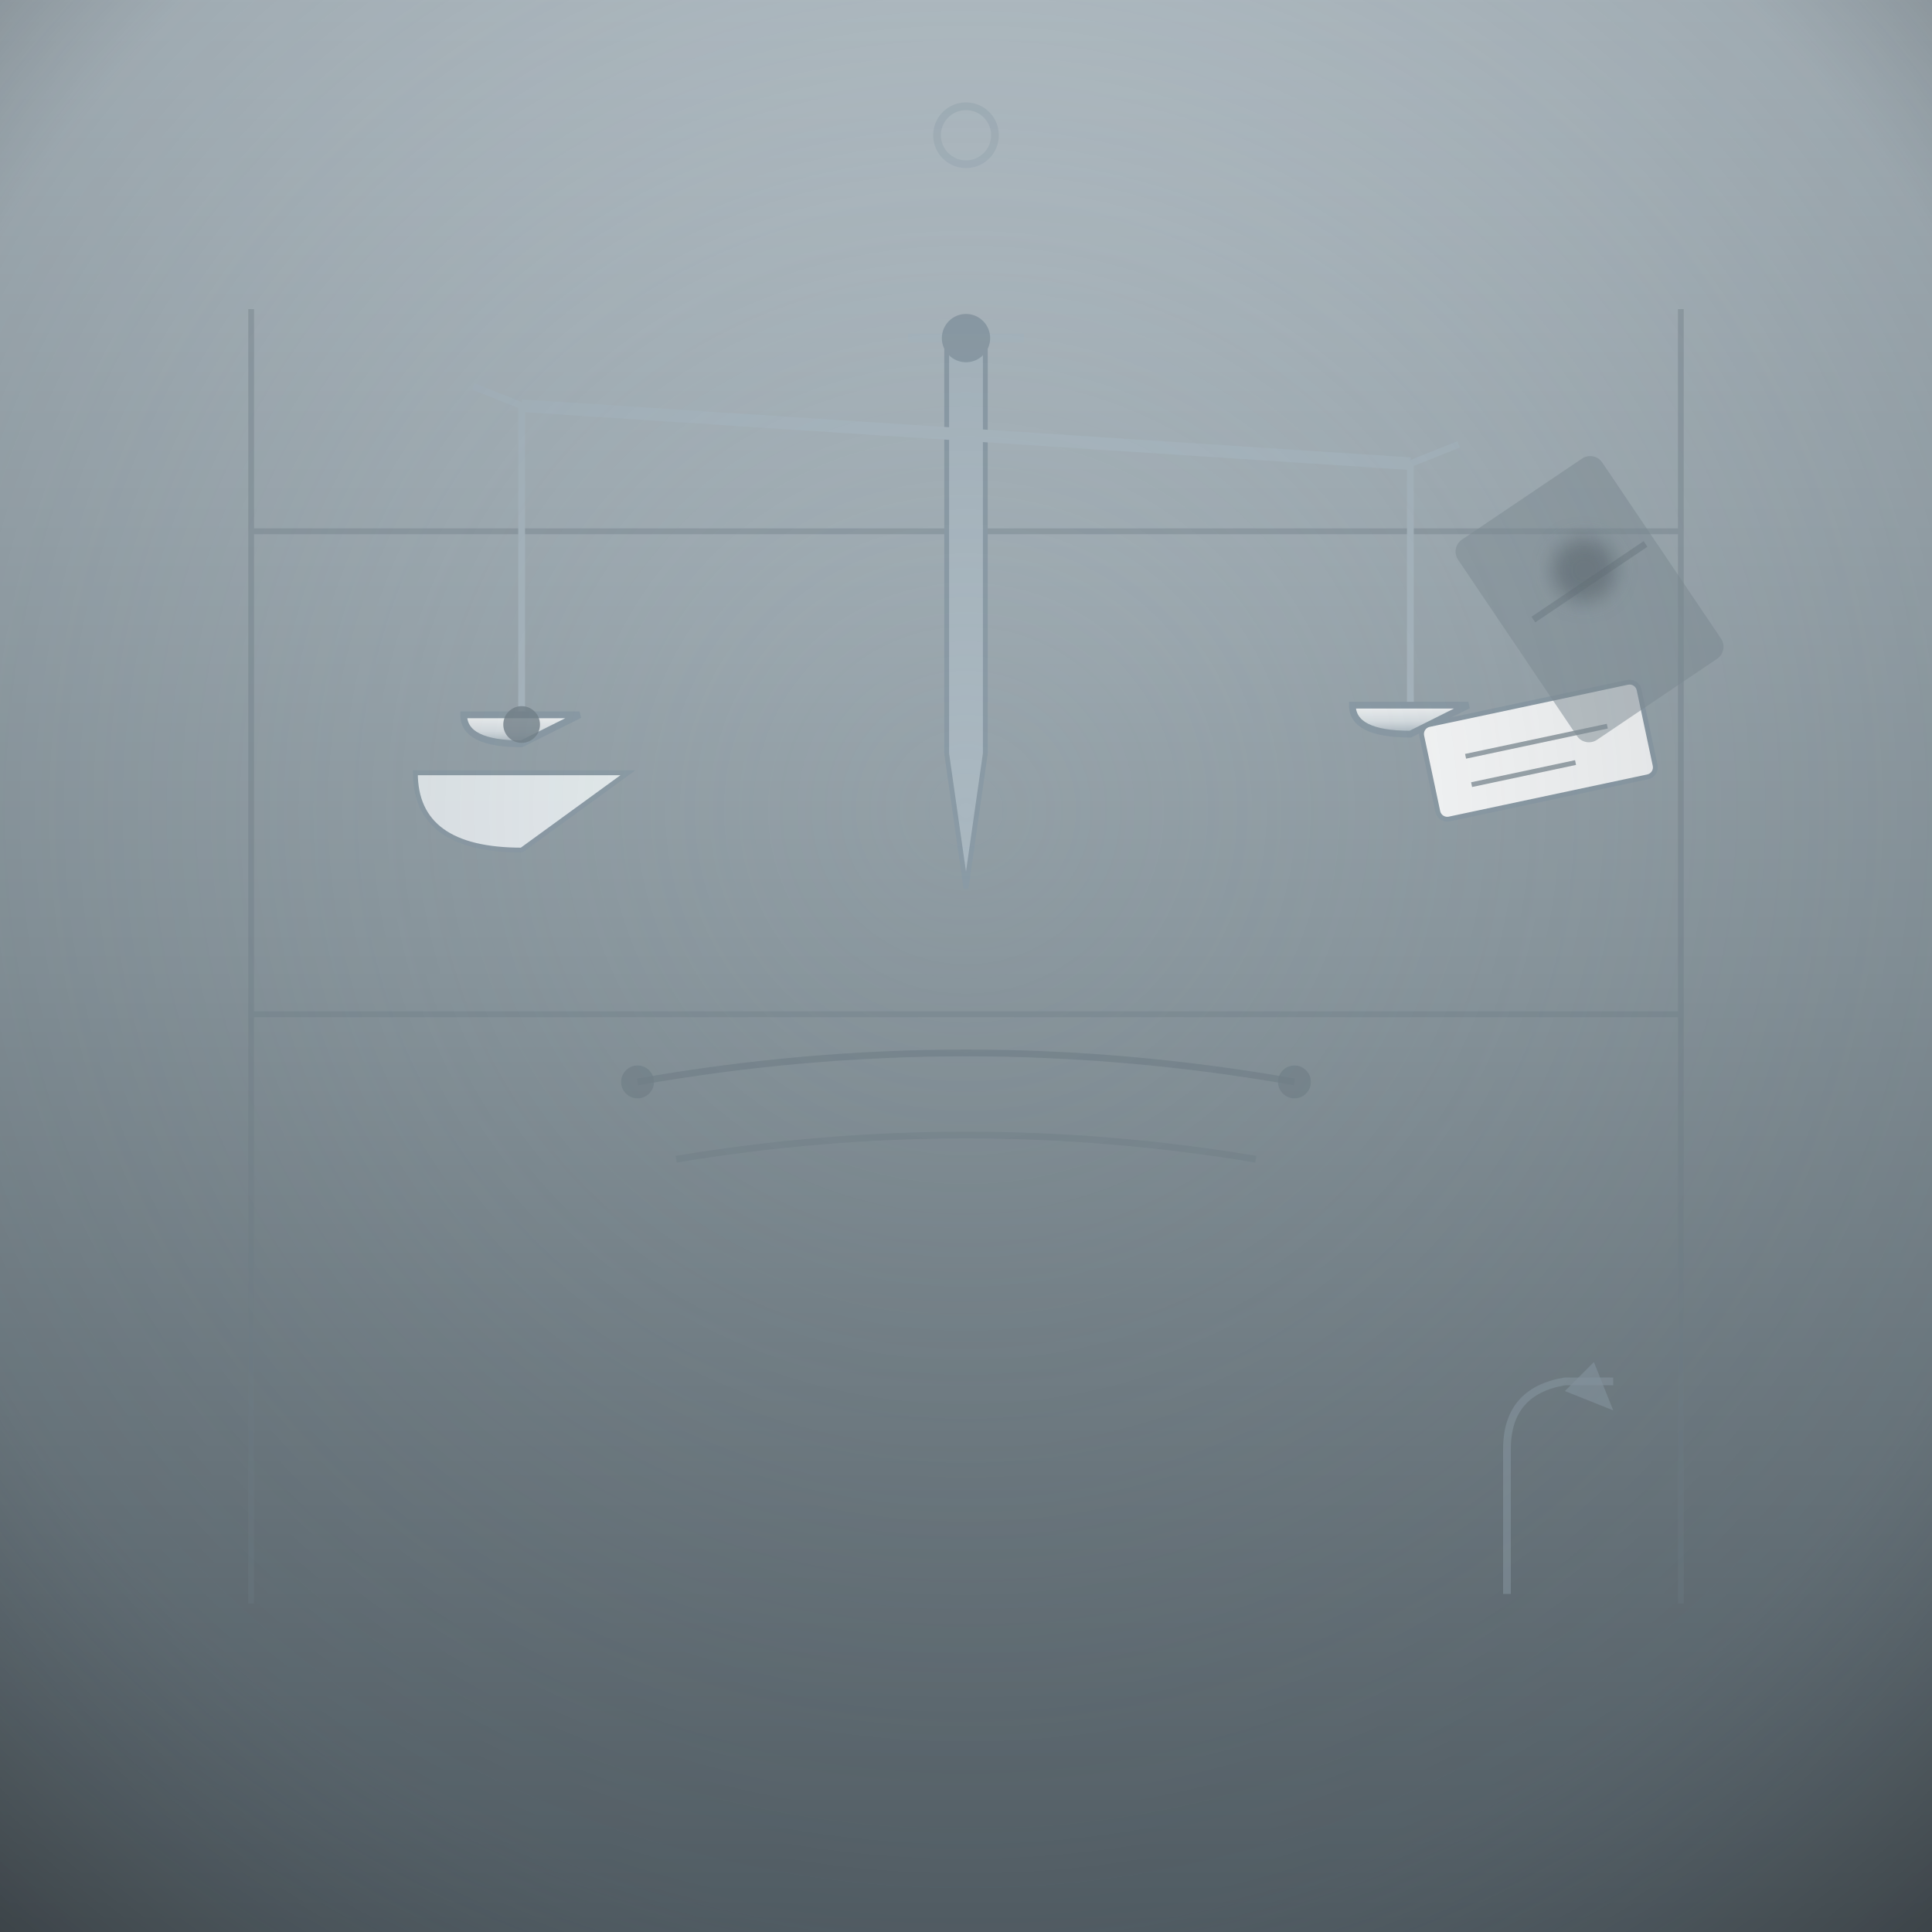
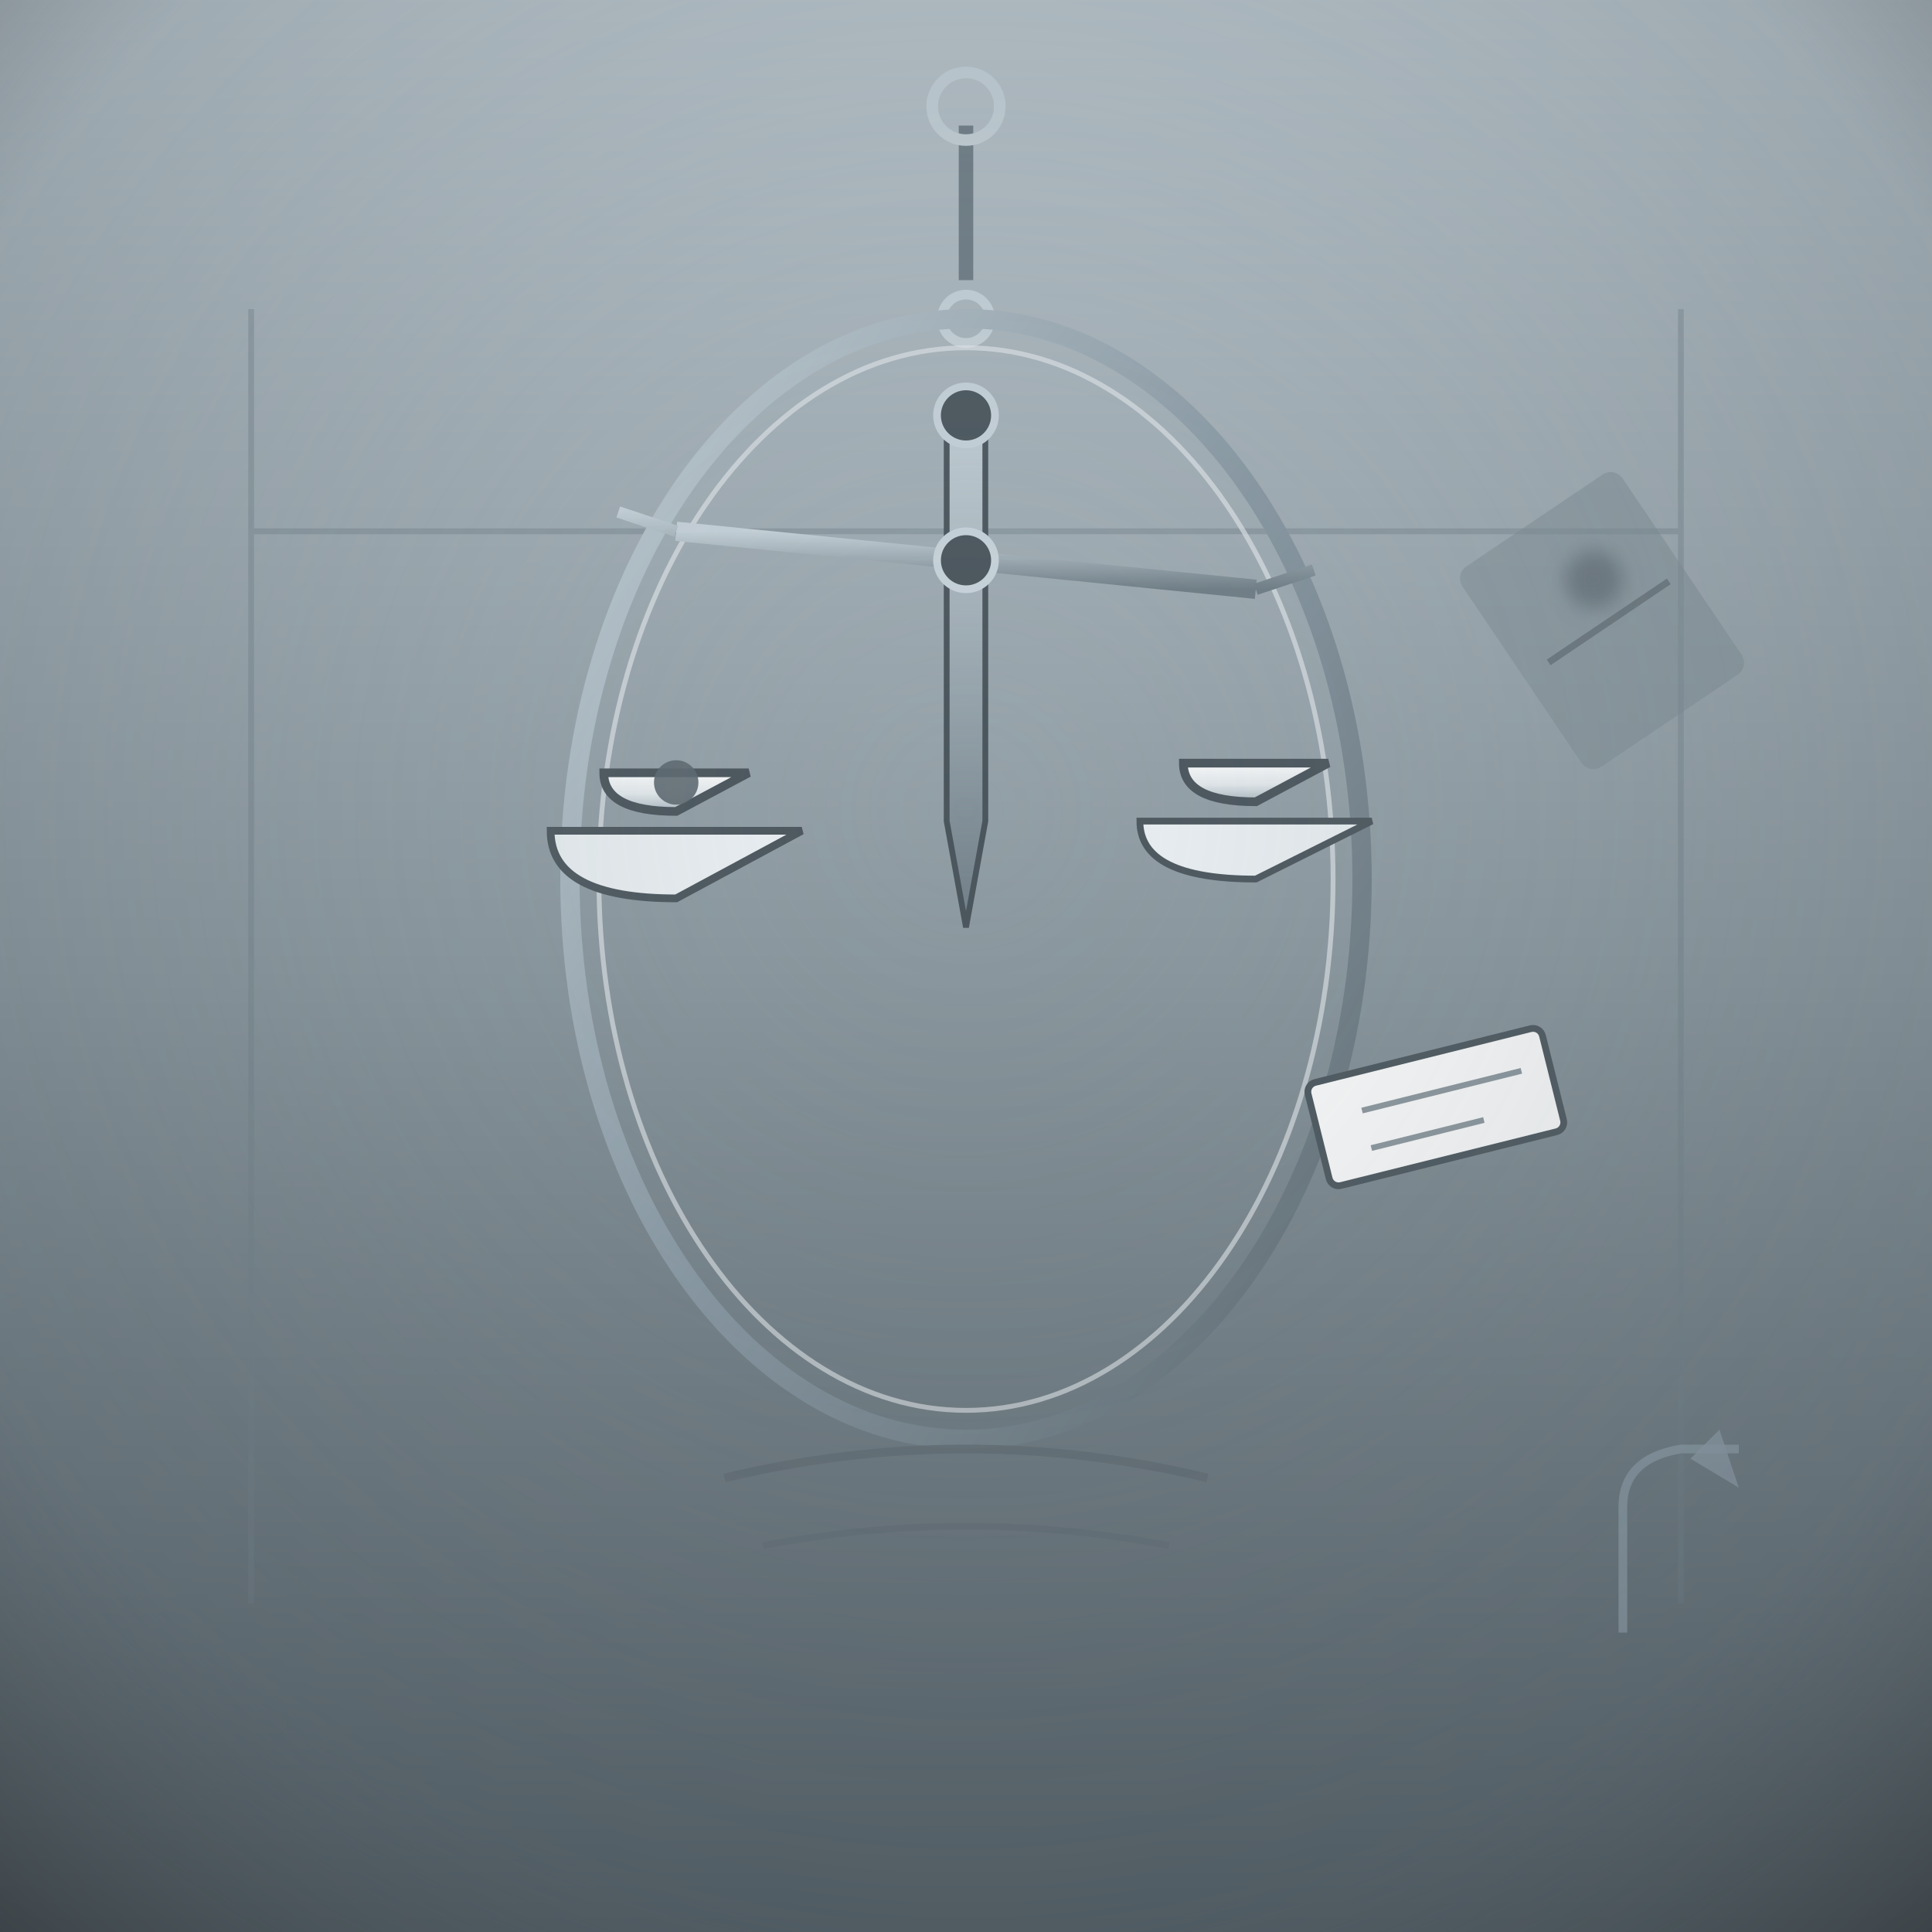
<svg xmlns="http://www.w3.org/2000/svg" viewBox="0 0 400 400" width="100%" height="100%" role="img" aria-label="THE DEBT SCALE">
  <defs>
    <linearGradient id="dsBg" x1="0" y1="0" x2="0" y2="1">
      <stop offset="0" stop-color="#bec9d0" />
      <stop offset=".5" stop-color="#8a979e" />
      <stop offset="1" stop-color="#4a555c" />
    </linearGradient>
    <radialGradient id="dsVign" cx=".5" cy=".42" r=".8">
      <stop offset="0" stop-color="#8a979e" stop-opacity="0" />
      <stop offset=".72" stop-color="#5c686f" stop-opacity=".3" />
      <stop offset="1" stop-color="#2c3033" stop-opacity=".72" />
    </radialGradient>
    <linearGradient id="dsGlass" x1="0" y1="0" x2="0" y2="1">
-       <stop offset="0" stop-color="#ffffff" stop-opacity=".96" />
-       <stop offset=".55" stop-color="#edf2f5" stop-opacity=".82" />
-       <stop offset="1" stop-color="#a9b7c0" stop-opacity=".92" />
+       <stop offset="0" stop-color="#ffffff" stop-opacity=".98" />
+       <stop offset=".55" stop-color="#edf2f5" stop-opacity=".9" />
+       <stop offset="1" stop-color="#a9b7c0" stop-opacity=".95" />
    </linearGradient>
    <linearGradient id="dsCord" x1="0" y1="0" x2="0" y2="1">
      <stop offset="0" stop-color="#a9b7c0" />
      <stop offset="1" stop-color="#6f7d86" />
+     </linearGradient>
+     <linearGradient id="dsMetal" x1="0" y1="0" x2="0" y2="1">
+       <stop offset="0" stop-color="#c9d5dc" />
+       <stop offset="1" stop-color="#6f7d86" />
+     </linearGradient>
+     <linearGradient id="dsFrame" x1="0" y1="0" x2="1" y2="1">
+       <stop offset="0" stop-color="#c9d5dc" />
+       <stop offset=".5" stop-color="#8a9aa5" />
+       <stop offset="1" stop-color="#5c686f" />
    </linearGradient>
    <filter id="dsGlow" x="-50%" y="-50%" width="200%" height="200%">
      <feGaussianBlur stdDeviation="2" />
    </filter>
  </defs>
  <rect width="400" height="400" fill="url(#dsBg)" />
  <g stroke="#6f7d86" stroke-width="1.2" opacity=".4">
-     <path d="M52 64 L52 332 M348 64 L348 332 M52 110 L348 110 M52 210 L348 210" />
+     <path d="M52 64 L52 332 M348 64 L348 332 M52 110 L348 110 M52 284 L348 284" />
  </g>
-   <path d="M200 30 L200 70" stroke="url(#dsCord)" stroke-width="2" />
-   <circle cx="200" cy="28" r="6" fill="none" stroke="#a9b7c0" stroke-width="1.6" />
-   <path d="M188 70 L212 70" stroke="#a9b7c0" stroke-width="1.8" />
-   <path d="M196 70 L204 70 L204 156 L200 184 L196 156 Z" fill="#a9b7c0" stroke="#8a9aa5" stroke-width="1" />
-   <circle cx="200" cy="70" r="5" fill="#8a9aa5" />
-   <path d="M108 84 L292 96" stroke="#a9b7c0" stroke-width="2.6" />
-   <path d="M108 84 L98 80 M292 96 L302 92" stroke="#a9b7c0" stroke-width="1.4" />
-   <path d="M108 84 L108 148" stroke="#a9b7c0" stroke-width="1.4" />
-   <path d="M96 148 L120 148 Q108 154 108 154 Q96 154 96 148 Z" fill="url(#dsGlass)" stroke="#8a9aa5" stroke-width="1.4" />
-   <circle cx="108" cy="150" r="3.8" fill="#6f7d86" opacity=".8" />
-   <path d="M86 160 L130 160 Q108 176 108 176 Q86 176 86 160 Z" fill="#edf2f5" opacity=".95" stroke="#8a9aa5" stroke-width="1" />
-   <path d="M292 96 L292 146" stroke="#a9b7c0" stroke-width="1.4" />
-   <path d="M280 146 L304 146 Q292 152 292 152 Q280 152 280 146 Z" fill="url(#dsGlass)" stroke="#8a9aa5" stroke-width="1.4" />
-   <g transform="rotate(-12 316 158)">
-     <rect x="296" y="146" width="46" height="20" rx="2" fill="#ffffff" stroke="#8a9aa5" stroke-width="1" />
-     <line x1="304" y1="154" x2="334" y2="154" stroke="#6f7d86" stroke-width="1" opacity=".7" />
-     <line x1="304" y1="160" x2="326" y2="160" stroke="#6f7d86" stroke-width="1" opacity=".7" />
+   <path d="M200 26 L200 58" stroke="#6f7d86" stroke-width="3" />
+   <circle cx="200" cy="22" r="7" fill="none" stroke="#c9d5dc" stroke-width="2.4" />
+   <circle cx="200" cy="66" r="5" fill="none" stroke="#c9d5dc" stroke-width="2" />
+   <ellipse cx="200" cy="182" rx="82" ry="116" fill="none" stroke="url(#dsFrame)" stroke-width="4" />
+   <ellipse cx="200" cy="182" rx="76" ry="110" fill="none" stroke="#edf2f5" stroke-width="1" opacity=".6" />
+   <path d="M196 82 L204 82 L204 170 L200 192 L196 170 Z" fill="url(#dsMetal)" stroke="#4a555c" stroke-width="1.2" />
+   <circle cx="200" cy="86" r="6" fill="#4a555c" stroke="#c9d5dc" stroke-width="1.6" />
+   <path d="M140 110 L260 122" stroke="url(#dsMetal)" stroke-width="4" />
+   <circle cx="200" cy="116" r="6" fill="#4a555c" stroke="#c9d5dc" stroke-width="1.6" />
+   <path d="M140 110 L128 106 M260 122 L272 118" stroke="url(#dsMetal)" stroke-width="2.4" />
+   <path d="M140 110 L140 160" stroke="url(#dsMetal)" stroke-width="2.4" />
+   <path d="M125 160 L155 160 Q140 168 140 168 Q125 168 125 160 Z" fill="url(#dsGlass)" stroke="#4a555c" stroke-width="1.8" />
+   <circle cx="140" cy="162" r="4.6" fill="#5c686f" opacity=".9" />
+   <path d="M114 172 L166 172 Q140 186 140 186 Q114 186 114 172 Z" fill="#edf2f5" opacity=".98" stroke="#4a555c" stroke-width="1.6" />
+   <path d="M260 122 L260 158" stroke="url(#dsMetal)" stroke-width="2.4" />
+   <path d="M245 158 L275 158 Q260 166 260 166 Q245 166 245 158 Z" fill="url(#dsGlass)" stroke="#4a555c" stroke-width="1.8" />
+   <path d="M236 170 L284 170 Q260 182 260 182 Q236 182 236 170 Z" fill="#edf2f5" opacity=".98" stroke="#4a555c" stroke-width="1.4" />
+   <g transform="rotate(-14 298 228)">
+     <rect x="272" y="218" width="50" height="22" rx="2" fill="#ffffff" stroke="#4a555c" stroke-width="1.4" />
+     <line x1="282" y1="226" x2="316" y2="226" stroke="#6f7d86" stroke-width="1.2" opacity=".8" />
+     <line x1="282" y1="234" x2="306" y2="234" stroke="#6f7d86" stroke-width="1.2" opacity=".8" />
  </g>
-   <g transform="rotate(-34 328 126)">
-     <rect x="312" y="100" width="36" height="50" rx="3" fill="#7d8b93" opacity=".5" />
-     <path d="M318 122 L346 122" stroke="#6f7d86" stroke-width="1.4" opacity=".6" />
+   <g transform="rotate(-34 330 126)">
+     <rect x="310" y="104" width="40" height="50" rx="3" fill="#7d8b93" opacity=".5" />
+     <path d="M316 130 L346 130" stroke="#5c686f" stroke-width="1.4" opacity=".7" />
  </g>
-   <circle cx="328" cy="118" r="6.6" fill="#5c686f" opacity=".7" filter="url(#dsGlow)" />
-   <path d="M132 224 Q200 212 268 224" fill="none" stroke="#6f7d86" stroke-width="1.4" opacity=".65" />
-   <path d="M140 240 Q200 230 260 240" fill="none" stroke="#6f7d86" stroke-width="1.4" opacity=".5" />
-   <circle cx="132" cy="224" r="3.4" fill="#6f7d86" opacity=".7" />
-   <circle cx="268" cy="224" r="3.4" fill="#6f7d86" opacity=".7" />
-   <path d="M312 330 L312 300 Q312 288 324 286 L334 286" fill="none" stroke="#8a9aa5" stroke-width="1.6" opacity=".65" />
-   <path d="M330 282 L334 292 L324 288 Z" fill="#8a9aa5" opacity=".65" />
+   <circle cx="330" cy="120" r="6" fill="#5c686f" opacity=".7" filter="url(#dsGlow)" />
+   <path d="M150 306 Q200 294 250 306" fill="none" stroke="#5c686f" stroke-width="1.8" opacity=".8" />
+   <path d="M158 320 Q200 312 242 320" fill="none" stroke="#5c686f" stroke-width="1.4" opacity=".6" />
+   <path d="M336 338 L336 312 Q336 302 348 300 L360 300" fill="none" stroke="#8a9aa5" stroke-width="1.8" opacity=".8" />
+   <path d="M356 296 L360 308 L350 302 Z" fill="#8a9aa5" opacity=".8" />
  <rect width="400" height="400" fill="url(#dsVign)" />
</svg>
